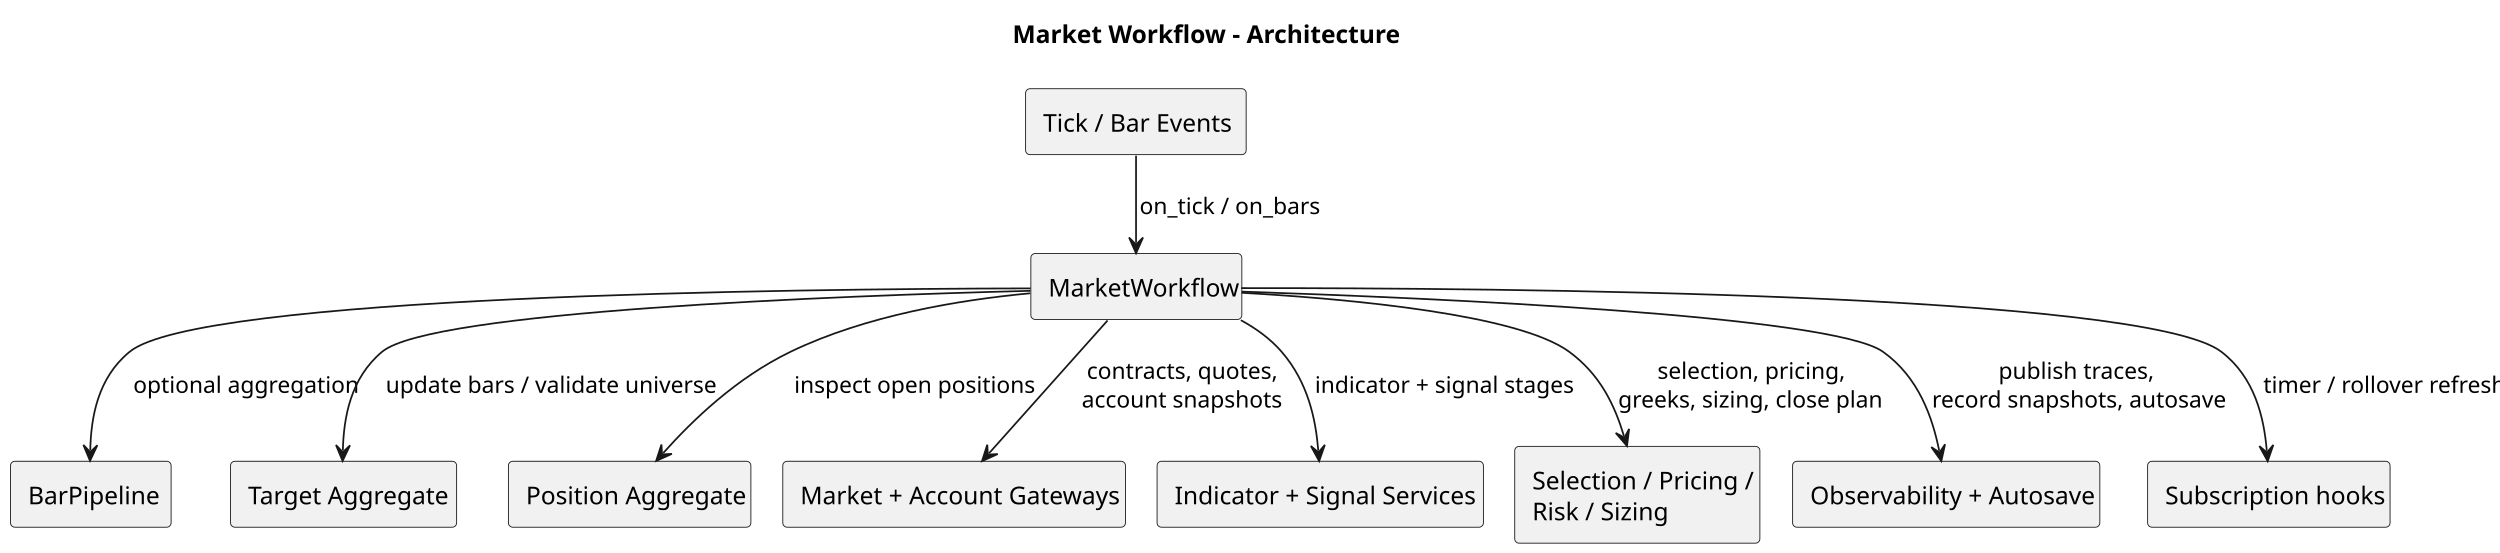
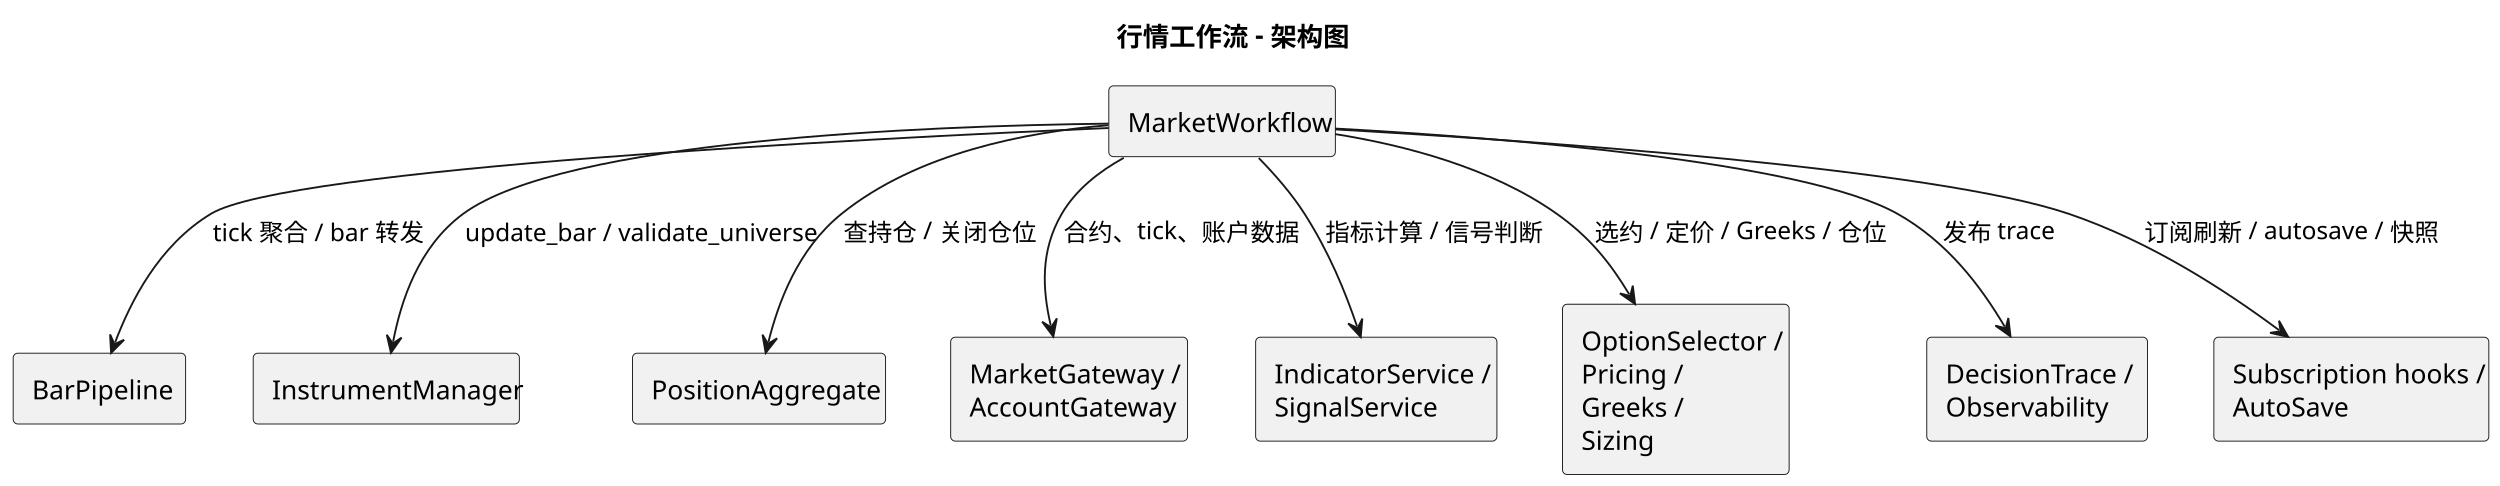
- <svg xmlns="http://www.w3.org/2000/svg" contentStyleType="text/css" data-diagram-type="DESCRIPTION" height="315px" preserveAspectRatio="none" style="width:1426px;height:315px;background:#FFFFFF;" version="1.1" viewBox="0 0 1426 315" width="1426px" zoomAndPan="magnify">
+ <svg xmlns="http://www.w3.org/2000/svg" contentStyleType="text/css" data-diagram-type="DESCRIPTION" height="258px" preserveAspectRatio="none" style="width:1328px;height:258px;background:#FFFFFF;" version="1.1" viewBox="0 0 1328 258" width="1328px" zoomAndPan="magnify">
  <defs />
  <g>
    <g class="title" data-source-line="1">
-       <text fill="#000000" font-family="sans-serif" font-size="14" font-weight="bold" lengthAdjust="spacing" textLength="206.924" x="577.538" y="24.533">Market Workflow - Architecture</text>
+       <text fill="#000000" font-family="sans-serif" font-size="14" font-weight="bold" lengthAdjust="spacing" textLength="127.941" x="593.063" y="24.533">行情工作流 - 架构图</text>
    </g>
-     <g class="entity" data-qualified-name="events" data-source-line="6" id="ent0002">
-       <rect fill="#F1F1F1" height="37.609" rx="2.5" ry="2.5" style="stroke:#181818;stroke-width:0.5;" width="125.807" x="585" y="50.609" />
-       <text fill="#000000" font-family="sans-serif" font-size="14" lengthAdjust="spacing" textLength="105.807" x="595" y="75.143">Tick / Bar Events</text>
+     <g class="entity" data-qualified-name="Workflow" data-source-line="5" id="ent0002">
+       <rect fill="#F1F1F1" height="37.609" rx="2.5" ry="2.5" style="stroke:#181818;stroke-width:0.5;" width="120.345" x="589" y="45.609" />
+       <text fill="#000000" font-family="sans-serif" font-size="14" lengthAdjust="spacing" textLength="100.345" x="599" y="70.143">MarketWorkflow</text>
    </g>
-     <g class="entity" data-qualified-name="bar_pipeline" data-source-line="7" id="ent0003">
-       <rect fill="#F1F1F1" height="37.609" rx="2.5" ry="2.5" style="stroke:#181818;stroke-width:0.5;" width="91.6" x="6" y="263.109" />
-       <text fill="#000000" font-family="sans-serif" font-size="14" lengthAdjust="spacing" textLength="71.6" x="16" y="287.643">BarPipeline</text>
+     <g class="entity" data-qualified-name="BarPipeline" data-source-line="6" id="ent0003">
+       <rect fill="#F1F1F1" height="37.609" rx="2.5" ry="2.5" style="stroke:#181818;stroke-width:0.5;" width="91.6" x="7" y="187.609" />
+       <text fill="#000000" font-family="sans-serif" font-size="14" lengthAdjust="spacing" textLength="71.6" x="17" y="212.143">BarPipeline</text>
    </g>
-     <g class="entity" data-qualified-name="workflow" data-source-line="8" id="ent0004">
-       <rect fill="#F1F1F1" height="37.609" rx="2.5" ry="2.5" style="stroke:#181818;stroke-width:0.5;" width="120.345" x="588" y="144.609" />
-       <text fill="#000000" font-family="sans-serif" font-size="14" lengthAdjust="spacing" textLength="100.345" x="598" y="169.143">MarketWorkflow</text>
+     <g class="entity" data-qualified-name="Instrument" data-source-line="7" id="ent0004">
+       <rect fill="#F1F1F1" height="37.609" rx="2.5" ry="2.5" style="stroke:#181818;stroke-width:0.5;" width="141.393" x="134.5" y="187.609" />
+       <text fill="#000000" font-family="sans-serif" font-size="14" lengthAdjust="spacing" textLength="121.393" x="144.5" y="212.143">InstrumentManager</text>
    </g>
-     <g class="entity" data-qualified-name="target" data-source-line="9" id="ent0005">
-       <rect fill="#F1F1F1" height="37.609" rx="2.5" ry="2.5" style="stroke:#181818;stroke-width:0.5;" width="128.958" x="131.5" y="263.109" />
-       <text fill="#000000" font-family="sans-serif" font-size="14" lengthAdjust="spacing" textLength="108.958" x="141.5" y="287.643">Target Aggregate</text>
+     <g class="entity" data-qualified-name="Position" data-source-line="8" id="ent0005">
+       <rect fill="#F1F1F1" height="37.609" rx="2.5" ry="2.5" style="stroke:#181818;stroke-width:0.5;" width="134.413" x="336" y="187.609" />
+       <text fill="#000000" font-family="sans-serif" font-size="14" lengthAdjust="spacing" textLength="114.413" x="346" y="212.143">PositionAggregate</text>
    </g>
-     <g class="entity" data-qualified-name="positions" data-source-line="10" id="ent0006">
-       <rect fill="#F1F1F1" height="37.609" rx="2.5" ry="2.5" style="stroke:#181818;stroke-width:0.5;" width="138.303" x="290" y="263.109" />
-       <text fill="#000000" font-family="sans-serif" font-size="14" lengthAdjust="spacing" textLength="118.303" x="300" y="287.643">Position Aggregate</text>
+     <g class="entity" data-qualified-name="Gateway" data-source-line="9" id="ent0006">
+       <rect fill="#F1F1F1" height="55.219" rx="2.5" ry="2.5" style="stroke:#181818;stroke-width:0.5;" width="125.834" x="505" y="179.109" />
+       <text fill="#000000" font-family="sans-serif" font-size="14" lengthAdjust="spacing" textLength="105.814" x="515" y="203.643">MarketGateway /</text>
+       <text fill="#000000" font-family="sans-serif" font-size="14" lengthAdjust="spacing" textLength="105.834" x="515" y="221.252">AccountGateway</text>
    </g>
-     <g class="entity" data-qualified-name="gateways" data-source-line="11" id="ent0007">
-       <rect fill="#F1F1F1" height="37.609" rx="2.5" ry="2.5" style="stroke:#181818;stroke-width:0.5;" width="195.465" x="446.5" y="263.109" />
-       <text fill="#000000" font-family="sans-serif" font-size="14" lengthAdjust="spacing" textLength="175.465" x="456.5" y="287.643">Market + Account Gateways</text>
+     <g class="entity" data-qualified-name="SignalServices" data-source-line="10" id="ent0007">
+       <rect fill="#F1F1F1" height="55.219" rx="2.5" ry="2.5" style="stroke:#181818;stroke-width:0.5;" width="128.158" x="667" y="179.109" />
+       <text fill="#000000" font-family="sans-serif" font-size="14" lengthAdjust="spacing" textLength="108.158" x="677" y="203.643">IndicatorService /</text>
+       <text fill="#000000" font-family="sans-serif" font-size="14" lengthAdjust="spacing" textLength="85.6" x="677" y="221.252">SignalService</text>
    </g>
-     <g class="entity" data-qualified-name="signals" data-source-line="12" id="ent0008">
-       <rect fill="#F1F1F1" height="37.609" rx="2.5" ry="2.5" style="stroke:#181818;stroke-width:0.5;" width="186.141" x="660" y="263.109" />
-       <text fill="#000000" font-family="sans-serif" font-size="14" lengthAdjust="spacing" textLength="166.141" x="670" y="287.643">Indicator + Signal Services</text>
+     <g class="entity" data-qualified-name="DecisionServices" data-source-line="11" id="ent0008">
+       <rect fill="#F1F1F1" height="90.438" rx="2.5" ry="2.5" style="stroke:#181818;stroke-width:0.5;" width="120.386" x="830" y="161.609" />
+       <text fill="#000000" font-family="sans-serif" font-size="14" lengthAdjust="spacing" textLength="100.386" x="840" y="186.143">OptionSelector /</text>
+       <text fill="#000000" font-family="sans-serif" font-size="14" lengthAdjust="spacing" textLength="50.572" x="840" y="203.752">Pricing /</text>
+       <text fill="#000000" font-family="sans-serif" font-size="14" lengthAdjust="spacing" textLength="52.903" x="840" y="221.361">Greeks /</text>
+       <text fill="#000000" font-family="sans-serif" font-size="14" lengthAdjust="spacing" textLength="38.131" x="840" y="238.971">Sizing</text>
    </g>
-     <g class="entity" data-qualified-name="support" data-source-line="13" id="ent0009">
-       <rect fill="#F1F1F1" height="55.219" rx="2.5" ry="2.5" style="stroke:#181818;stroke-width:0.5;" width="139.834" x="864" y="254.609" />
-       <text fill="#000000" font-family="sans-serif" font-size="14" lengthAdjust="spacing" textLength="119.834" x="874" y="279.143">Selection / Pricing /</text>
-       <text fill="#000000" font-family="sans-serif" font-size="14" lengthAdjust="spacing" textLength="77.02" x="874" y="296.752">Risk / Sizing</text>
+     <g class="entity" data-qualified-name="Observability" data-source-line="12" id="ent0009">
+       <rect fill="#F1F1F1" height="55.219" rx="2.5" ry="2.5" style="stroke:#181818;stroke-width:0.5;" width="117.255" x="1023.5" y="179.109" />
+       <text fill="#000000" font-family="sans-serif" font-size="14" lengthAdjust="spacing" textLength="97.255" x="1033.5" y="203.643">DecisionTrace /</text>
+       <text fill="#000000" font-family="sans-serif" font-size="14" lengthAdjust="spacing" textLength="80.917" x="1033.5" y="221.252">Observability</text>
    </g>
-     <g class="entity" data-qualified-name="observability" data-source-line="14" id="ent0010">
-       <rect fill="#F1F1F1" height="37.609" rx="2.5" ry="2.5" style="stroke:#181818;stroke-width:0.5;" width="175.244" x="1022.5" y="263.109" />
-       <text fill="#000000" font-family="sans-serif" font-size="14" lengthAdjust="spacing" textLength="155.244" x="1032.5" y="287.643">Observability + Autosave</text>
+     <g class="entity" data-qualified-name="RuntimeHooks" data-source-line="13" id="ent0010">
+       <rect fill="#F1F1F1" height="55.219" rx="2.5" ry="2.5" style="stroke:#181818;stroke-width:0.5;" width="146.068" x="1176" y="179.109" />
+       <text fill="#000000" font-family="sans-serif" font-size="14" lengthAdjust="spacing" textLength="126.068" x="1186" y="203.643">Subscription hooks /</text>
+       <text fill="#000000" font-family="sans-serif" font-size="14" lengthAdjust="spacing" textLength="60.71" x="1186" y="221.252">AutoSave</text>
    </g>
-     <g class="entity" data-qualified-name="subscription" data-source-line="15" id="ent0011">
-       <rect fill="#F1F1F1" height="37.609" rx="2.5" ry="2.5" style="stroke:#181818;stroke-width:0.5;" width="138.289" x="1225" y="263.109" />
-       <text fill="#000000" font-family="sans-serif" font-size="14" lengthAdjust="spacing" textLength="118.289" x="1235" y="287.643">Subscription hooks</text>
+     <g class="link" data-entity-1="ent0002" data-entity-2="ent0003" data-link-type="dependency" data-source-line="15" id="lnk11">
+       <path d="M588.9,68.009 C457.27,73.699 152.02,89.349 112,113.609 C84.25,130.429 69.382,160.221 61.152,181.871" fill="none" id="Workflow-to-BarPipeline" style="stroke:#181818;stroke-width:1;" />
+       <polygon fill="#181818" points="59.02,187.479,65.957,180.488,60.797,182.806,58.479,177.645,59.02,187.479" style="stroke:#181818;stroke-width:1;" />
+       <text fill="#000000" font-family="sans-serif" font-size="13" lengthAdjust="spacing" textLength="108.348" x="113" y="128.105">tick 聚合 / bar 转发</text>
    </g>
-     <g class="link" data-entity-1="ent0002" data-entity-2="ent0004" data-link-type="dependency" id="lnk12">
-       <polygon fill="#181818" points="648,144.471,652,135.471,648,139.471,644,135.471,648,144.471" style="stroke:#181818;stroke-width:1;" />
-       <path d="M648,88.786 C648,104.915 648,122.353 648,138.471" fill="none" style="stroke:#181818;stroke-width:1;" />
-       <text fill="#000000" font-family="sans-serif" font-size="13" lengthAdjust="spacing" textLength="99.004" x="650" y="122.105">on_tick / on_bars</text>
+     <g class="link" data-entity-1="ent0002" data-entity-2="ent0004" data-link-type="dependency" data-source-line="16" id="lnk12">
+       <path d="M588.91,65.669 C490.13,66.909 299.11,74.479 246,113.609 C222.07,131.239 212.989,160.14 208.819,181.52" fill="none" id="Workflow-to-Instrument" style="stroke:#181818;stroke-width:1;" />
+       <polygon fill="#181818" points="207.67,187.409,213.319,179.342,208.627,182.502,205.467,177.81,207.67,187.409" style="stroke:#181818;stroke-width:1;" />
+       <text fill="#000000" font-family="sans-serif" font-size="13" lengthAdjust="spacing" textLength="177.792" x="247" y="128.105">update_bar / validate_universe</text>
    </g>
-     <g class="link" data-entity-1="ent0004" data-entity-2="ent0003" data-link-type="dependency" id="lnk13">
-       <polygon fill="#181818" points="51.35,262.86,55.553,253.953,51.463,257.861,47.555,253.772,51.35,262.86" style="stroke:#181818;stroke-width:1;" />
-       <path d="M587.891,164.488 C448.709,164.754 113.151,168.734 74,200.609 C55.687,215.52 51.911,238.08 51.486,256.862" fill="none" style="stroke:#181818;stroke-width:1;" />
-       <text fill="#000000" font-family="sans-serif" font-size="13" lengthAdjust="spacing" textLength="117.819" x="76" y="224.105">optional aggregation</text>
+     <g class="link" data-entity-1="ent0002" data-entity-2="ent0005" data-link-type="dependency" data-source-line="17" id="lnk13">
+       <path d="M588.66,66.529 C545.03,70.129 486.97,81.349 447,113.609 C423.72,132.399 413.464,160.661 408.184,181.651" fill="none" id="Workflow-to-Position" style="stroke:#181818;stroke-width:1;" />
+       <polygon fill="#181818" points="406.72,187.469,412.795,179.717,407.94,182.62,405.036,177.766,406.72,187.469" style="stroke:#181818;stroke-width:1;" />
+       <text fill="#000000" font-family="sans-serif" font-size="13" lengthAdjust="spacing" textLength="101.835" x="448" y="128.105">查持仓 / 关闭仓位</text>
    </g>
-     <g class="link" data-entity-1="ent0004" data-entity-2="ent0005" data-link-type="dependency" id="lnk14">
-       <polygon fill="#181818" points="195.412,262.935,199.64,254.04,195.539,257.937,191.643,253.837,195.412,262.935" style="stroke:#181818;stroke-width:1;" />
-       <path d="M587.741,165.878 C476.079,168.772 245.79,177.496 218,200.609 C199.843,215.71 196.042,238.219 195.565,256.937" fill="none" style="stroke:#181818;stroke-width:1;" />
-       <text fill="#000000" font-family="sans-serif" font-size="13" lengthAdjust="spacing" textLength="177.055" x="220" y="224.105">update bars / validate universe</text>
+     <g class="link" data-entity-1="ent0002" data-entity-2="ent0006" data-link-type="dependency" data-source-line="18" id="lnk14">
+       <path d="M596.94,83.849 C583.91,91.029 571.52,100.729 564,113.609 C552.56,133.219 553.691,153.533 558.171,172.943" fill="none" id="Workflow-to-Gateway" style="stroke:#181818;stroke-width:1;" />
+       <polygon fill="#181818" points="559.52,178.789,561.394,169.12,558.395,173.917,553.598,170.919,559.52,178.789" style="stroke:#181818;stroke-width:1;" />
+       <text fill="#000000" font-family="sans-serif" font-size="13" lengthAdjust="spacing" textLength="123.5" x="565" y="128.105">合约、tick、账户数据</text>
    </g>
-     <g class="link" data-entity-1="ent0004" data-entity-2="ent0006" data-link-type="dependency" id="lnk15">
-       <polygon fill="#181818" points="374.269,262.912,383.255,258.88,377.606,259.189,377.298,253.54,374.269,262.912" style="stroke:#181818;stroke-width:1;" />
-       <path d="M587.677,167.29 C547.298,171.046 493.894,179.9 451,200.609 C419.847,215.65 395.072,239.705 378.274,258.444" fill="none" style="stroke:#181818;stroke-width:1;" />
-       <text fill="#000000" font-family="sans-serif" font-size="13" lengthAdjust="spacing" textLength="128.642" x="453" y="224.105">inspect open positions</text>
+     <g class="link" data-entity-1="ent0002" data-entity-2="ent0007" data-link-type="dependency" data-source-line="19" id="lnk15">
+       <path d="M668.65,83.949 C676.93,92.409 686.2,102.929 693,113.609 C706.08,134.169 714.334,154.314 720.864,173.364" fill="none" id="Workflow-to-SignalServices" style="stroke:#181818;stroke-width:1;" />
+       <polygon fill="#181818" points="722.81,179.039,723.676,169.229,721.189,174.31,716.108,171.823,722.81,179.039" style="stroke:#181818;stroke-width:1;" />
+       <text fill="#000000" font-family="sans-serif" font-size="13" lengthAdjust="spacing" textLength="114.835" x="704" y="128.105">指标计算 / 信号判断</text>
    </g>
-     <g class="link" data-entity-1="ent0004" data-entity-2="ent0007" data-link-type="dependency" id="lnk16">
-       <polygon fill="#181818" points="560.136,263.034,569.113,258.984,563.466,259.304,563.145,253.656,560.136,263.034" style="stroke:#181818;stroke-width:1;" />
-       <path d="M631.75,182.812 C612.212,204.699 583.619,236.729 564.132,258.558" fill="none" style="stroke:#181818;stroke-width:1;" />
-       <text fill="#000000" font-family="sans-serif" font-size="13" lengthAdjust="spacing" textLength="102.61" x="619.898" y="216.105">contracts, quotes,</text>
-       <text fill="#000000" font-family="sans-serif" font-size="13" lengthAdjust="spacing" textLength="108.405" x="617" y="232.456">account snapshots</text>
+     <g class="link" data-entity-1="ent0002" data-entity-2="ent0008" data-link-type="dependency" data-source-line="20" id="lnk16">
+       <path d="M709.16,71.219 C745.94,77.079 792.41,89.079 827,113.609 C844.21,125.819 855.093,139.17 865.463,156.38" fill="none" id="Workflow-to-DecisionServices" style="stroke:#181818;stroke-width:1;" />
+       <polygon fill="#181818" points="868.56,161.519,867.341,151.746,865.98,157.237,860.489,155.875,868.56,161.519" style="stroke:#181818;stroke-width:1;" />
+       <text fill="#000000" font-family="sans-serif" font-size="13" lengthAdjust="spacing" textLength="152.407" x="847" y="128.105">选约 / 定价 / Greeks / 仓位</text>
    </g>
-     <g class="link" data-entity-1="ent0004" data-entity-2="ent0008" data-link-type="dependency" id="lnk17">
-       <polygon fill="#181818" points="752.444,263.029,755.695,253.732,752.036,258.045,747.722,254.386,752.444,263.029" style="stroke:#181818;stroke-width:1;" />
-       <path d="M707.764,182.62 C716.464,187.345 724.622,193.251 731,200.609 C746.183,218.126 750.491,239.212 751.954,257.049" fill="none" style="stroke:#181818;stroke-width:1;" />
-       <text fill="#000000" font-family="sans-serif" font-size="13" lengthAdjust="spacing" textLength="139.833" x="750" y="224.105">indicator + signal stages</text>
+     <g class="link" data-entity-1="ent0002" data-entity-2="ent0009" data-link-type="dependency" data-source-line="21" id="lnk17">
+       <path d="M709.15,68.279 C797.73,73.109 958.15,85.519 1008,113.609 C1034.61,128.599 1052.253,152.147 1064.913,173.527" fill="none" id="Workflow-to-Observability" style="stroke:#181818;stroke-width:1;" />
+       <polygon fill="#181818" points="1067.97,178.689,1066.826,168.907,1065.422,174.387,1059.943,172.983,1067.97,178.689" style="stroke:#181818;stroke-width:1;" />
+       <text fill="#000000" font-family="sans-serif" font-size="13" lengthAdjust="spacing" textLength="58.513" x="1032" y="128.105">发布 trace</text>
    </g>
-     <g class="link" data-entity-1="ent0004" data-entity-2="ent0009" data-link-type="dependency" id="lnk18">
-       <polygon fill="#181818" points="928.038,254.416,929.257,244.643,926.588,249.631,921.601,246.962,928.038,254.416" style="stroke:#181818;stroke-width:1;" />
-       <path d="M708.221,166.997 C771.601,170.608 866.114,179.451 895,200.609 C912.539,213.457 920.82,230.585 926.299,248.674" fill="none" style="stroke:#181818;stroke-width:1;" />
-       <text fill="#000000" font-family="sans-serif" font-size="13" lengthAdjust="spacing" textLength="100.439" x="945.401" y="216.105">selection, pricing,</text>
-       <text fill="#000000" font-family="sans-serif" font-size="13" lengthAdjust="spacing" textLength="145.241" x="923" y="232.456">greeks, sizing, close plan</text>
-     </g>
-     <g class="link" data-entity-1="ent0004" data-entity-2="ent0010" data-link-type="dependency" id="lnk19">
-       <polygon fill="#181818" points="1107.326,263.023,1109.459,253.408,1106.333,258.123,1101.619,254.997,1107.326,263.023" style="stroke:#181818;stroke-width:1;" />
-       <path d="M708.253,166.339 C818.675,169.997 1044.873,179.934 1074,200.609 C1094.474,215.142 1102.299,238.212 1106.135,257.142" fill="none" style="stroke:#181818;stroke-width:1;" />
-       <text fill="#000000" font-family="sans-serif" font-size="13" lengthAdjust="spacing" textLength="83.821" x="1139.943" y="216.105">publish traces,</text>
-       <text fill="#000000" font-family="sans-serif" font-size="13" lengthAdjust="spacing" textLength="159.707" x="1102" y="232.456">record snapshots, autosave</text>
-     </g>
-     <g class="link" data-entity-1="ent0004" data-entity-2="ent0011" data-link-type="dependency" id="lnk20">
-       <polygon fill="#181818" points="1293.487,263.08,1296.712,253.774,1293.064,258.098,1288.741,254.451,1293.487,263.08" style="stroke:#181818;stroke-width:1;" />
-       <path d="M708.034,164.336 C854.859,164.194 1223.303,167.208 1267,200.609 C1286.207,215.291 1291.379,238.22 1292.98,257.102" fill="none" style="stroke:#181818;stroke-width:1;" />
-       <text fill="#000000" font-family="sans-serif" font-size="13" lengthAdjust="spacing" textLength="126.42" x="1291" y="224.105">timer / rollover refresh</text>
+     <g class="link" data-entity-1="ent0002" data-entity-2="ent0010" data-link-type="dependency" data-source-line="22" id="lnk18">
+       <path d="M709.22,68.739 C814.69,74.759 1028.34,89.549 1099,113.609 C1142.38,128.379 1181.599,153.857 1210.639,175.377" fill="none" id="Workflow-to-RuntimeHooks" style="stroke:#181818;stroke-width:1;" />
+       <polygon fill="#181818" points="1215.46,178.949,1210.611,170.377,1211.443,175.972,1205.848,176.805,1215.46,178.949" style="stroke:#181818;stroke-width:1;" />
+       <text fill="#000000" font-family="sans-serif" font-size="13" lengthAdjust="spacing" textLength="152.433" x="1139" y="128.105">订阅刷新 / autosave / 快照</text>
    </g>
  </g>
</svg>
